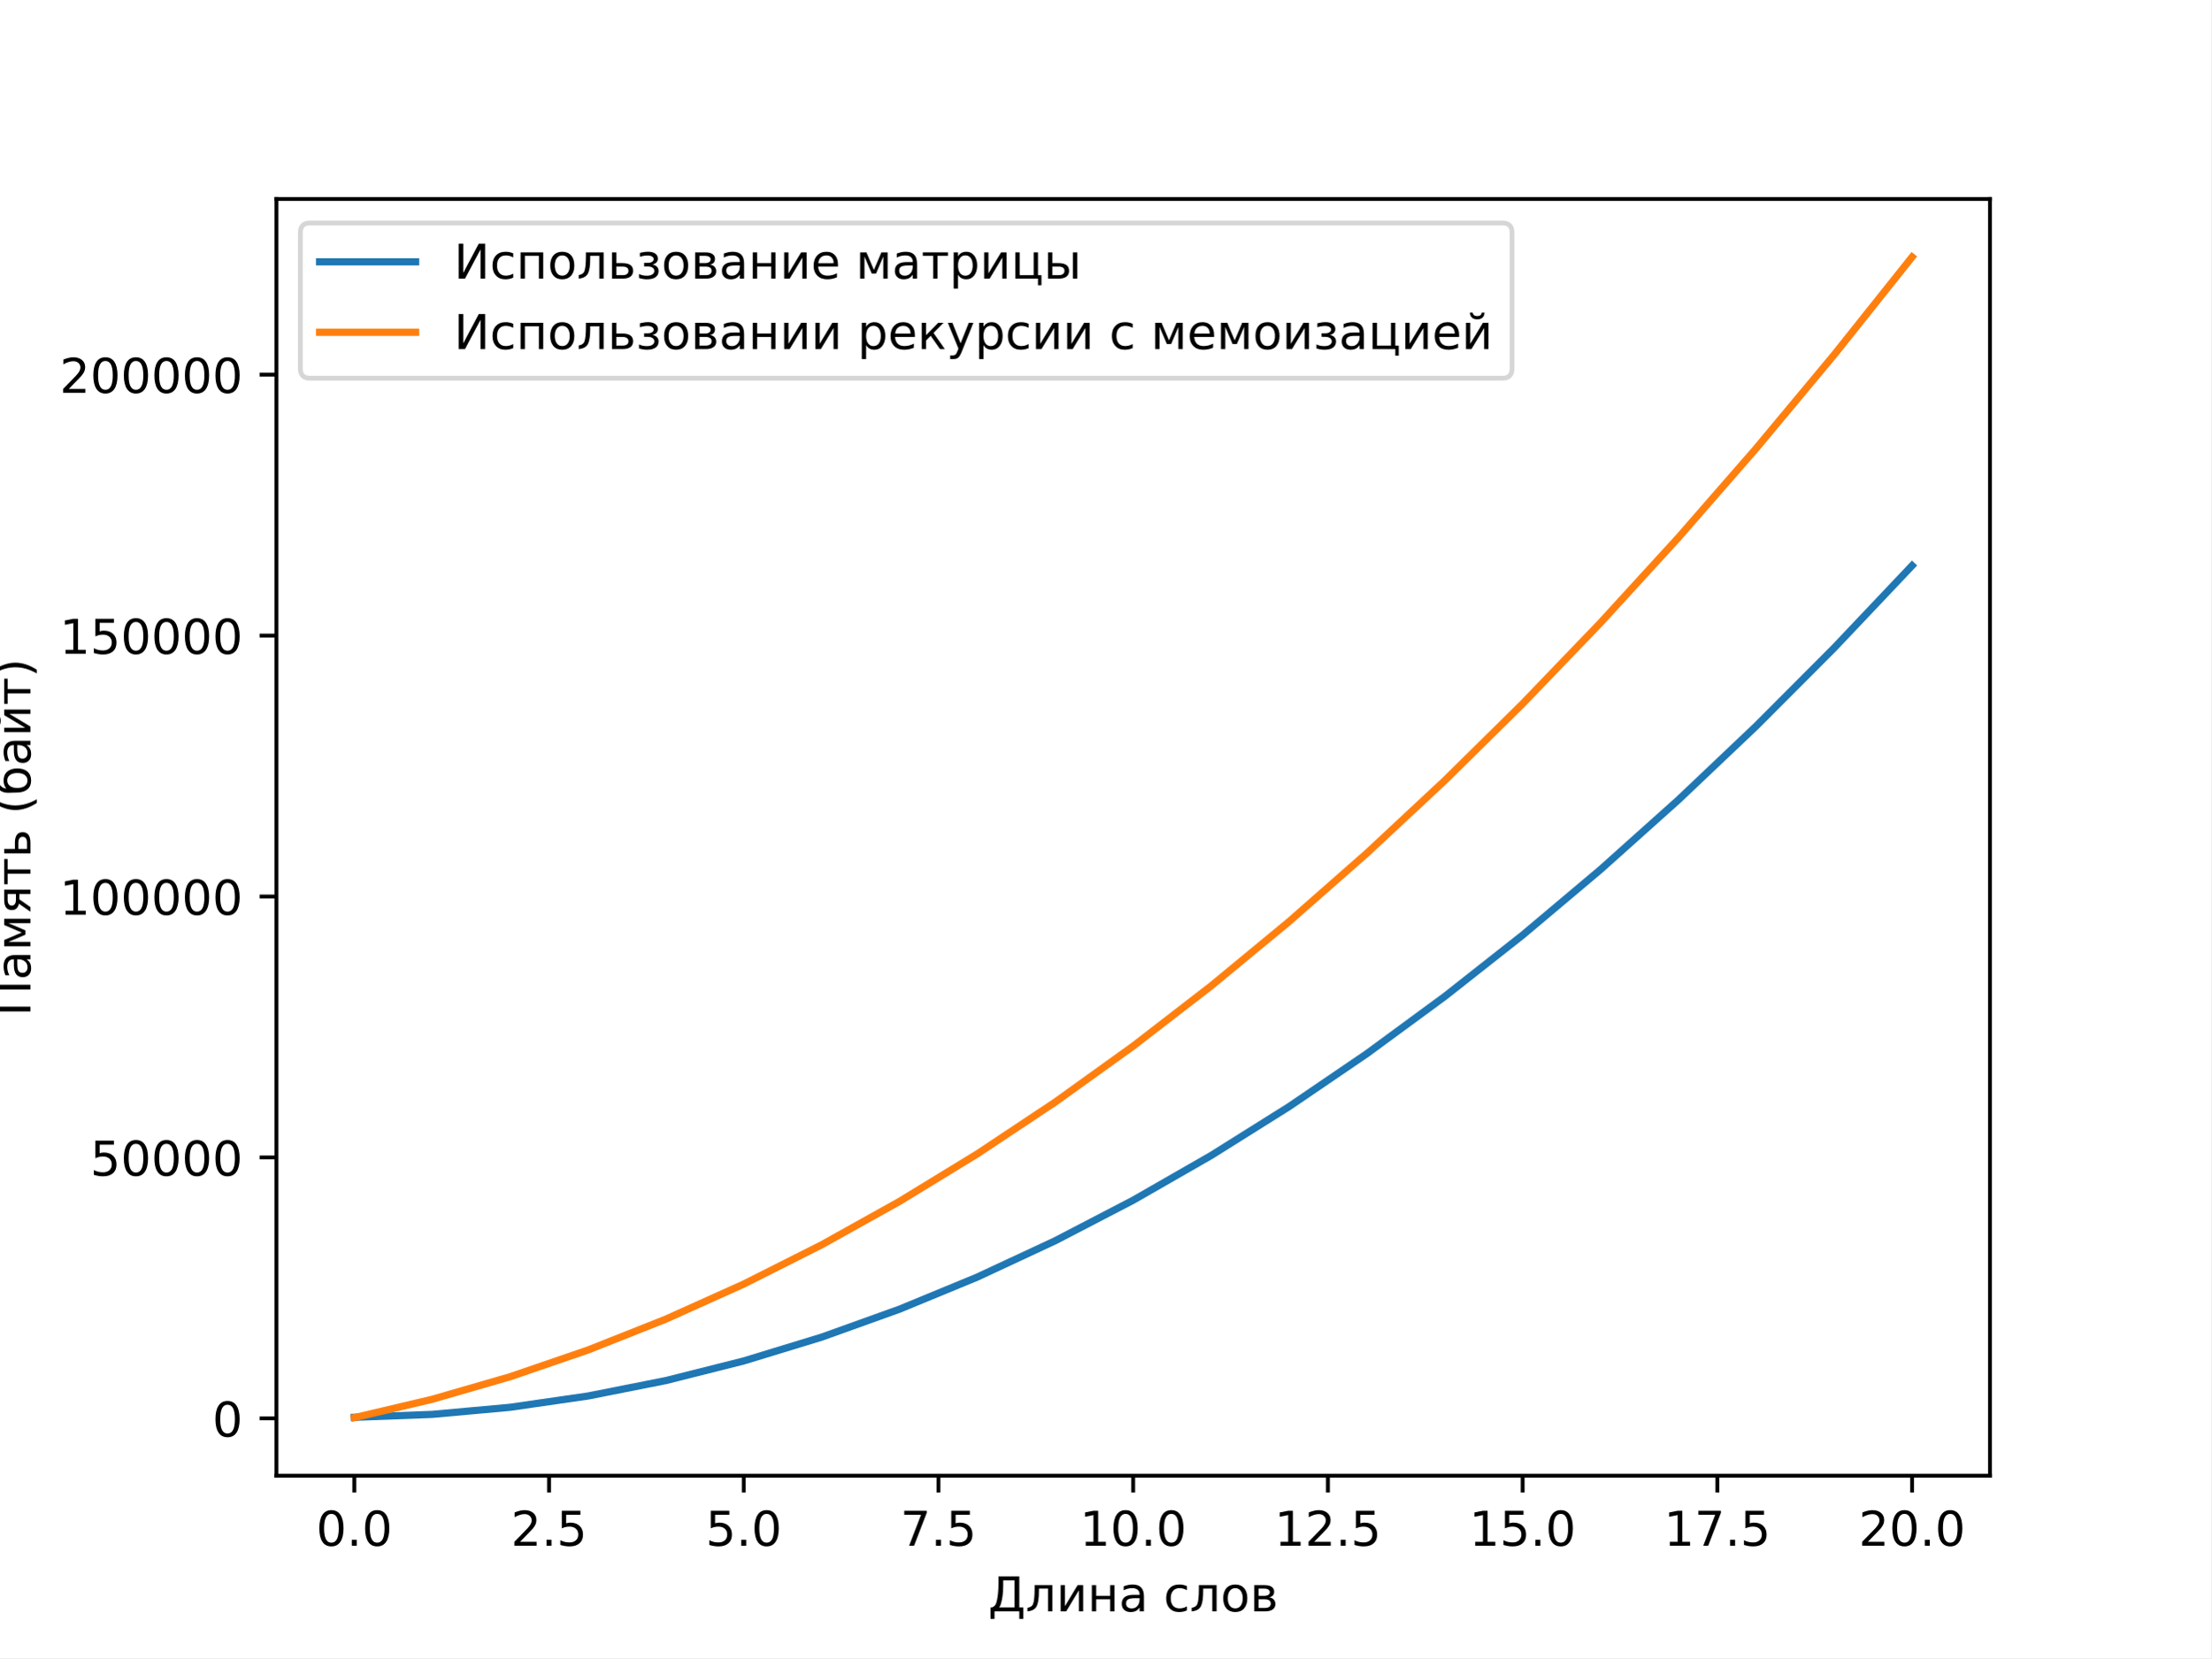
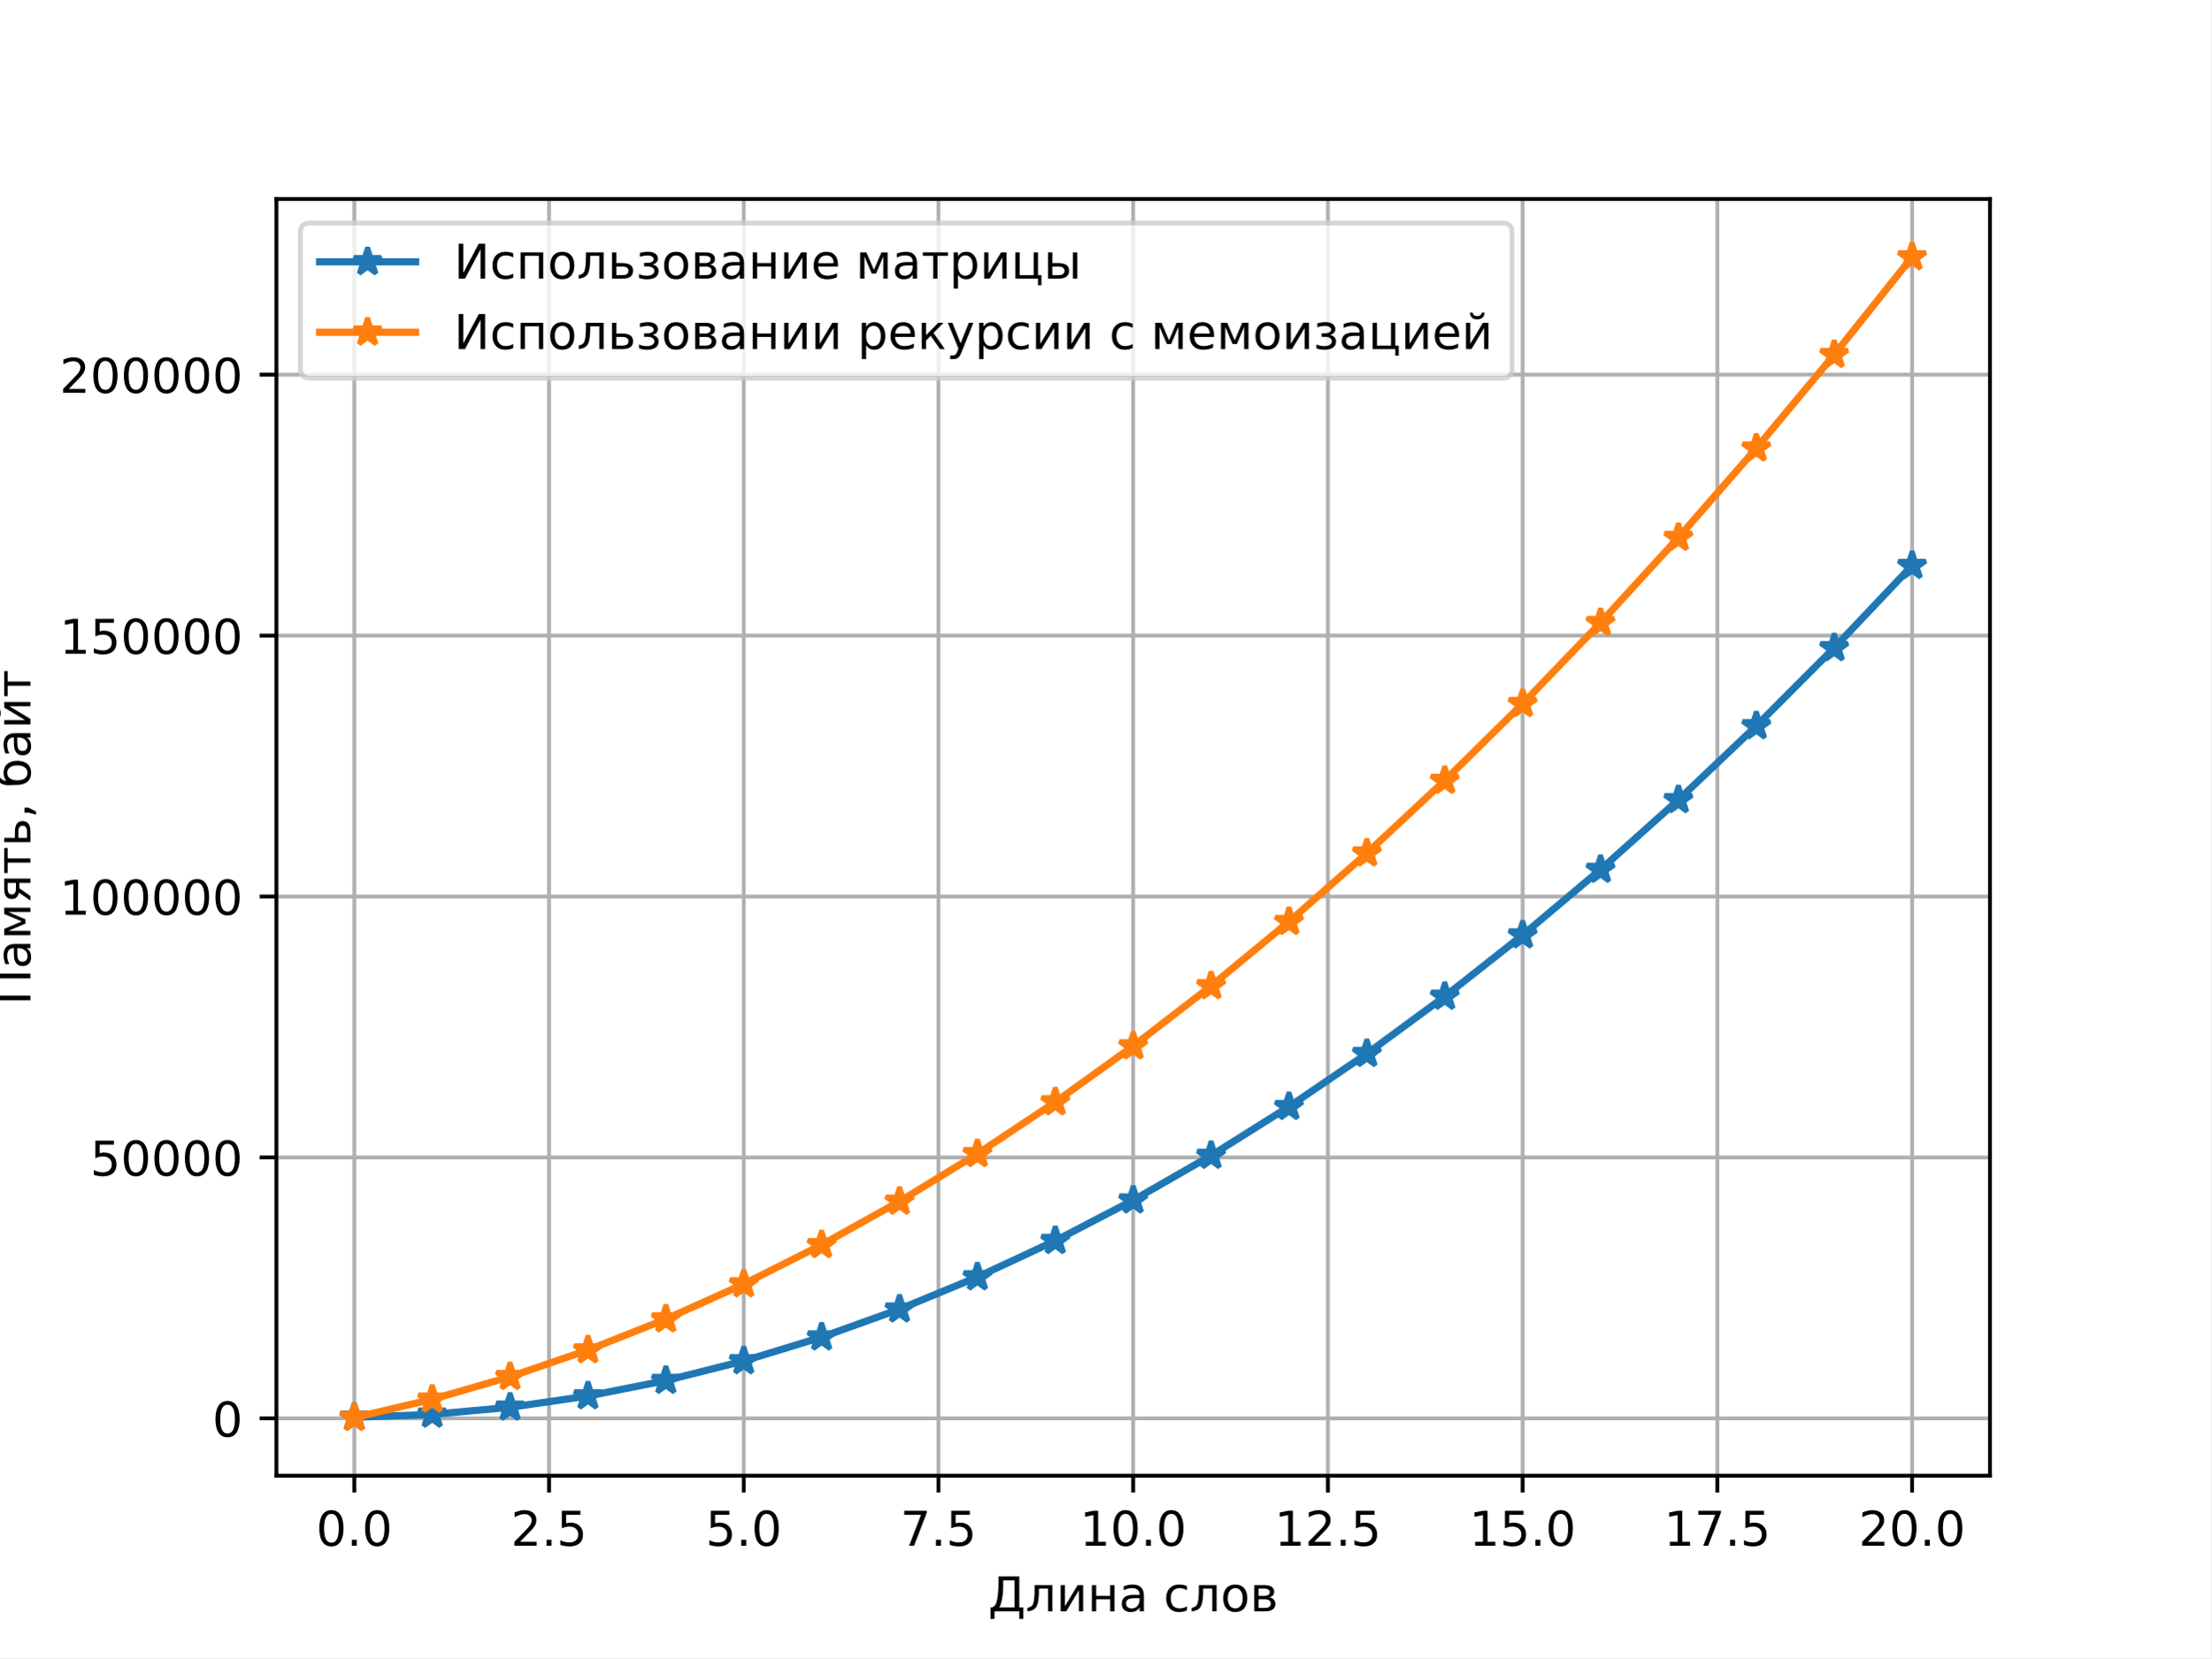
<svg xmlns="http://www.w3.org/2000/svg" xmlns:xlink="http://www.w3.org/1999/xlink" height="345.6pt" version="1.1" viewBox="0 0 460.8 345.6" width="460.8pt">
  <defs>
    <style type="text/css">*{stroke-linecap:butt;stroke-linejoin:round;}</style>
  </defs>
  <g id="figure_1">
    <g id="patch_1">
      <path d="M 0 345.6  L 460.8 345.6  L 460.8 0  L 0 0  z " style="fill:#ffffff;" />
    </g>
    <g id="axes_1">
      <g id="patch_2">
        <path d="M 57.6 307.584  L 414.72 307.584  L 414.72 41.472  L 57.6 41.472  z " style="fill:#ffffff;" />
      </g>
      <g id="matplotlib.axis_1">
        <g id="xtick_1">
          <g id="line2d_1">
+             <path clip-path="url(#pf366c580e3)" d="M 73.833 307.584  L 73.833 41.472  " style="fill:none;stroke:#b0b0b0;stroke-linecap:square;stroke-width:0.8;" />
+           </g>
+           <g id="line2d_2">
            <defs>
-               <path d="M 0 0  L 0 3.5  " id="m9f8db7ad5e" style="stroke:#000000;stroke-width:0.8;" />
+               <path d="M 0 0  L 0 3.5  " id="me7eee700e1" style="stroke:#000000;stroke-width:0.8;" />
            </defs>
            <g>
-               <use style="stroke:#000000;stroke-width:0.8;" x="73.833" xlink:href="#m9f8db7ad5e" y="307.584" />
+               <use style="stroke:#000000;stroke-width:0.8;" x="73.833" xlink:href="#me7eee700e1" y="307.584" />
            </g>
          </g>
          <g id="text_1">
            <g transform="translate(65.88116 322.1824)scale(0.1 -0.1)">
              <defs>
                <path d="M 2034 4250  Q 1547 4250 1301 3770  Q 1056 3291 1056 2328  Q 1056 1369 1301 889  Q 1547 409 2034 409  Q 2525 409 2770 889  Q 3016 1369 3016 2328  Q 3016 3291 2770 3770  Q 2525 4250 2034 4250  z M 2034 4750  Q 2819 4750 3233 4129  Q 3647 3509 3647 2328  Q 3647 1150 3233 529  Q 2819 -91 2034 -91  Q 1250 -91 836 529  Q 422 1150 422 2328  Q 422 3509 836 4129  Q 1250 4750 2034 4750  z " id="DejaVuSans-30" transform="scale(0.015625)" />
                <path d="M 684 794  L 1344 794  L 1344 0  L 684 0  L 684 794  z " id="DejaVuSans-2e" transform="scale(0.015625)" />
              </defs>
              <use xlink:href="#DejaVuSans-30" />
              <use x="63.623" xlink:href="#DejaVuSans-2e" />
              <use x="95.41" xlink:href="#DejaVuSans-30" />
            </g>
          </g>
        </g>
        <g id="xtick_2">
-           <g id="line2d_2">
-             <g>
-               <use style="stroke:#000000;stroke-width:0.8;" x="114.415" xlink:href="#m9f8db7ad5e" y="307.584" />
+           <g id="line2d_3">
+             <path clip-path="url(#pf366c580e3)" d="M 114.415 307.584  L 114.415 41.472  " style="fill:none;stroke:#b0b0b0;stroke-linecap:square;stroke-width:0.8;" />
+           </g>
+           <g id="line2d_4">
+             <g>
+               <use style="stroke:#000000;stroke-width:0.8;" x="114.415" xlink:href="#me7eee700e1" y="307.584" />
            </g>
          </g>
          <g id="text_2">
            <g transform="translate(106.463 322.1824)scale(0.1 -0.1)">
              <defs>
                <path d="M 1228 531  L 3431 531  L 3431 0  L 469 0  L 469 531  Q 828 903 1448 1529  Q 2069 2156 2228 2338  Q 2531 2678 2651 2914  Q 2772 3150 2772 3378  Q 2772 3750 2511 3984  Q 2250 4219 1831 4219  Q 1534 4219 1204 4116  Q 875 4013 500 3803  L 500 4441  Q 881 4594 1212 4672  Q 1544 4750 1819 4750  Q 2544 4750 2975 4387  Q 3406 4025 3406 3419  Q 3406 3131 3298 2873  Q 3191 2616 2906 2266  Q 2828 2175 2409 1742  Q 1991 1309 1228 531  z " id="DejaVuSans-32" transform="scale(0.015625)" />
                <path d="M 691 4666  L 3169 4666  L 3169 4134  L 1269 4134  L 1269 2991  Q 1406 3038 1543 3061  Q 1681 3084 1819 3084  Q 2600 3084 3056 2656  Q 3513 2228 3513 1497  Q 3513 744 3044 326  Q 2575 -91 1722 -91  Q 1428 -91 1123 -41  Q 819 9 494 109  L 494 744  Q 775 591 1075 516  Q 1375 441 1709 441  Q 2250 441 2565 725  Q 2881 1009 2881 1497  Q 2881 1984 2565 2268  Q 2250 2553 1709 2553  Q 1456 2553 1204 2497  Q 953 2441 691 2322  L 691 4666  z " id="DejaVuSans-35" transform="scale(0.015625)" />
              </defs>
              <use xlink:href="#DejaVuSans-32" />
              <use x="63.623" xlink:href="#DejaVuSans-2e" />
              <use x="95.41" xlink:href="#DejaVuSans-35" />
            </g>
          </g>
        </g>
        <g id="xtick_3">
-           <g id="line2d_3">
-             <g>
-               <use style="stroke:#000000;stroke-width:0.8;" x="154.996" xlink:href="#m9f8db7ad5e" y="307.584" />
+           <g id="line2d_5">
+             <path clip-path="url(#pf366c580e3)" d="M 154.996 307.584  L 154.996 41.472  " style="fill:none;stroke:#b0b0b0;stroke-linecap:square;stroke-width:0.8;" />
+           </g>
+           <g id="line2d_6">
+             <g>
+               <use style="stroke:#000000;stroke-width:0.8;" x="154.996" xlink:href="#me7eee700e1" y="307.584" />
            </g>
          </g>
          <g id="text_3">
            <g transform="translate(147.0448 322.1824)scale(0.1 -0.1)">
              <use xlink:href="#DejaVuSans-35" />
              <use x="63.623" xlink:href="#DejaVuSans-2e" />
              <use x="95.41" xlink:href="#DejaVuSans-30" />
            </g>
          </g>
        </g>
        <g id="xtick_4">
-           <g id="line2d_4">
-             <g>
-               <use style="stroke:#000000;stroke-width:0.8;" x="195.578" xlink:href="#m9f8db7ad5e" y="307.584" />
+           <g id="line2d_7">
+             <path clip-path="url(#pf366c580e3)" d="M 195.578 307.584  L 195.578 41.472  " style="fill:none;stroke:#b0b0b0;stroke-linecap:square;stroke-width:0.8;" />
+           </g>
+           <g id="line2d_8">
+             <g>
+               <use style="stroke:#000000;stroke-width:0.8;" x="195.578" xlink:href="#me7eee700e1" y="307.584" />
            </g>
          </g>
          <g id="text_4">
            <g transform="translate(187.6266 322.1824)scale(0.1 -0.1)">
              <defs>
                <path d="M 525 4666  L 3525 4666  L 3525 4397  L 1831 0  L 1172 0  L 2766 4134  L 525 4134  L 525 4666  z " id="DejaVuSans-37" transform="scale(0.015625)" />
              </defs>
              <use xlink:href="#DejaVuSans-37" />
              <use x="63.623" xlink:href="#DejaVuSans-2e" />
              <use x="95.41" xlink:href="#DejaVuSans-35" />
            </g>
          </g>
        </g>
        <g id="xtick_5">
-           <g id="line2d_5">
-             <g>
-               <use style="stroke:#000000;stroke-width:0.8;" x="236.16" xlink:href="#m9f8db7ad5e" y="307.584" />
+           <g id="line2d_9">
+             <path clip-path="url(#pf366c580e3)" d="M 236.16 307.584  L 236.16 41.472  " style="fill:none;stroke:#b0b0b0;stroke-linecap:square;stroke-width:0.8;" />
+           </g>
+           <g id="line2d_10">
+             <g>
+               <use style="stroke:#000000;stroke-width:0.8;" x="236.16" xlink:href="#me7eee700e1" y="307.584" />
            </g>
          </g>
          <g id="text_5">
            <g transform="translate(225.0272 322.1824)scale(0.1 -0.1)">
              <defs>
                <path d="M 794 531  L 1825 531  L 1825 4091  L 703 3866  L 703 4441  L 1819 4666  L 2450 4666  L 2450 531  L 3481 531  L 3481 0  L 794 0  L 794 531  z " id="DejaVuSans-31" transform="scale(0.015625)" />
              </defs>
              <use xlink:href="#DejaVuSans-31" />
              <use x="63.623" xlink:href="#DejaVuSans-30" />
              <use x="127.246" xlink:href="#DejaVuSans-2e" />
              <use x="159.033" xlink:href="#DejaVuSans-30" />
            </g>
          </g>
        </g>
        <g id="xtick_6">
-           <g id="line2d_6">
-             <g>
-               <use style="stroke:#000000;stroke-width:0.8;" x="276.742" xlink:href="#m9f8db7ad5e" y="307.584" />
+           <g id="line2d_11">
+             <path clip-path="url(#pf366c580e3)" d="M 276.742 307.584  L 276.742 41.472  " style="fill:none;stroke:#b0b0b0;stroke-linecap:square;stroke-width:0.8;" />
+           </g>
+           <g id="line2d_12">
+             <g>
+               <use style="stroke:#000000;stroke-width:0.8;" x="276.742" xlink:href="#me7eee700e1" y="307.584" />
            </g>
          </g>
          <g id="text_6">
            <g transform="translate(265.609 322.1824)scale(0.1 -0.1)">
              <use xlink:href="#DejaVuSans-31" />
              <use x="63.623" xlink:href="#DejaVuSans-32" />
              <use x="127.246" xlink:href="#DejaVuSans-2e" />
              <use x="159.033" xlink:href="#DejaVuSans-35" />
            </g>
          </g>
        </g>
        <g id="xtick_7">
-           <g id="line2d_7">
-             <g>
-               <use style="stroke:#000000;stroke-width:0.8;" x="317.324" xlink:href="#m9f8db7ad5e" y="307.584" />
+           <g id="line2d_13">
+             <path clip-path="url(#pf366c580e3)" d="M 317.324 307.584  L 317.324 41.472  " style="fill:none;stroke:#b0b0b0;stroke-linecap:square;stroke-width:0.8;" />
+           </g>
+           <g id="line2d_14">
+             <g>
+               <use style="stroke:#000000;stroke-width:0.8;" x="317.324" xlink:href="#me7eee700e1" y="307.584" />
            </g>
          </g>
          <g id="text_7">
            <g transform="translate(306.1908 322.1824)scale(0.1 -0.1)">
              <use xlink:href="#DejaVuSans-31" />
              <use x="63.623" xlink:href="#DejaVuSans-35" />
              <use x="127.246" xlink:href="#DejaVuSans-2e" />
              <use x="159.033" xlink:href="#DejaVuSans-30" />
            </g>
          </g>
        </g>
        <g id="xtick_8">
-           <g id="line2d_8">
-             <g>
-               <use style="stroke:#000000;stroke-width:0.8;" x="357.905" xlink:href="#m9f8db7ad5e" y="307.584" />
+           <g id="line2d_15">
+             <path clip-path="url(#pf366c580e3)" d="M 357.905 307.584  L 357.905 41.472  " style="fill:none;stroke:#b0b0b0;stroke-linecap:square;stroke-width:0.8;" />
+           </g>
+           <g id="line2d_16">
+             <g>
+               <use style="stroke:#000000;stroke-width:0.8;" x="357.905" xlink:href="#me7eee700e1" y="307.584" />
            </g>
          </g>
          <g id="text_8">
            <g transform="translate(346.7726 322.1824)scale(0.1 -0.1)">
              <use xlink:href="#DejaVuSans-31" />
              <use x="63.623" xlink:href="#DejaVuSans-37" />
              <use x="127.246" xlink:href="#DejaVuSans-2e" />
              <use x="159.033" xlink:href="#DejaVuSans-35" />
            </g>
          </g>
        </g>
        <g id="xtick_9">
-           <g id="line2d_9">
-             <g>
-               <use style="stroke:#000000;stroke-width:0.8;" x="398.487" xlink:href="#m9f8db7ad5e" y="307.584" />
+           <g id="line2d_17">
+             <path clip-path="url(#pf366c580e3)" d="M 398.487 307.584  L 398.487 41.472  " style="fill:none;stroke:#b0b0b0;stroke-linecap:square;stroke-width:0.8;" />
+           </g>
+           <g id="line2d_18">
+             <g>
+               <use style="stroke:#000000;stroke-width:0.8;" x="398.487" xlink:href="#me7eee700e1" y="307.584" />
            </g>
          </g>
          <g id="text_9">
            <g transform="translate(387.3545 322.1824)scale(0.1 -0.1)">
              <use xlink:href="#DejaVuSans-32" />
              <use x="63.623" xlink:href="#DejaVuSans-30" />
              <use x="127.246" xlink:href="#DejaVuSans-2e" />
              <use x="159.033" xlink:href="#DejaVuSans-30" />
            </g>
          </g>
        </g>
        <g id="text_10">
          <g transform="translate(205.935 335.8606)scale(0.1 -0.1)">
            <defs>
              <path d="M 1459 531  L 3522 531  L 3522 4134  L 2006 4134  L 2006 3472  Q 2006 1913 1656 878  Q 1584 666 1459 531  z M 538 531  Q 956 728 1075 1103  Q 1378 2066 1378 3784  L 1378 4666  L 4153 4666  L 4153 531  L 4684 531  L 4684 -1003  L 4153 -1003  L 4153 0  L 847 0  L 847 -1003  L 316 -1003  L 316 531  L 538 531  z " id="DejaVuSans-414" transform="scale(0.015625)" />
              <path d="M 238 0  L 238 478  Q 806 566 981 959  Q 1194 1513 1194 2928  L 1194 3500  L 3559 3500  L 3559 0  L 2984 0  L 2984 3041  L 1769 3041  L 1769 2694  Q 1769 1344 1494 738  Q 1200 91 238 0  z " id="DejaVuSans-43b" transform="scale(0.015625)" />
              <path d="M 3578 3500  L 3578 0  L 3006 0  L 3006 2809  L 1319 0  L 581 0  L 581 3500  L 1153 3500  L 1153 697  L 2838 3500  L 3578 3500  z " id="DejaVuSans-438" transform="scale(0.015625)" />
              <path d="M 581 3500  L 1159 3500  L 1159 2072  L 3025 2072  L 3025 3500  L 3603 3500  L 3603 0  L 3025 0  L 3025 1613  L 1159 1613  L 1159 0  L 581 0  L 581 3500  z " id="DejaVuSans-43d" transform="scale(0.015625)" />
              <path d="M 2194 1759  Q 1497 1759 1228 1600  Q 959 1441 959 1056  Q 959 750 1161 570  Q 1363 391 1709 391  Q 2188 391 2477 730  Q 2766 1069 2766 1631  L 2766 1759  L 2194 1759  z M 3341 1997  L 3341 0  L 2766 0  L 2766 531  Q 2569 213 2275 61  Q 1981 -91 1556 -91  Q 1019 -91 701 211  Q 384 513 384 1019  Q 384 1609 779 1909  Q 1175 2209 1959 2209  L 2766 2209  L 2766 2266  Q 2766 2663 2505 2880  Q 2244 3097 1772 3097  Q 1472 3097 1187 3025  Q 903 2953 641 2809  L 641 3341  Q 956 3463 1253 3523  Q 1550 3584 1831 3584  Q 2591 3584 2966 3190  Q 3341 2797 3341 1997  z " id="DejaVuSans-430" transform="scale(0.015625)" />
              <path id="DejaVuSans-20" transform="scale(0.015625)" />
              <path d="M 3122 3366  L 3122 2828  Q 2878 2963 2633 3030  Q 2388 3097 2138 3097  Q 1578 3097 1268 2742  Q 959 2388 959 1747  Q 959 1106 1268 751  Q 1578 397 2138 397  Q 2388 397 2633 464  Q 2878 531 3122 666  L 3122 134  Q 2881 22 2623 -34  Q 2366 -91 2075 -91  Q 1284 -91 818 406  Q 353 903 353 1747  Q 353 2603 823 3093  Q 1294 3584 2113 3584  Q 2378 3584 2631 3529  Q 2884 3475 3122 3366  z " id="DejaVuSans-441" transform="scale(0.015625)" />
              <path d="M 1959 3097  Q 1497 3097 1228 2736  Q 959 2375 959 1747  Q 959 1119 1226 758  Q 1494 397 1959 397  Q 2419 397 2687 759  Q 2956 1122 2956 1747  Q 2956 2369 2687 2733  Q 2419 3097 1959 3097  z M 1959 3584  Q 2709 3584 3137 3096  Q 3566 2609 3566 1747  Q 3566 888 3137 398  Q 2709 -91 1959 -91  Q 1206 -91 779 398  Q 353 888 353 1747  Q 353 2609 779 3096  Q 1206 3584 1959 3584  z " id="DejaVuSans-43e" transform="scale(0.015625)" />
              <path d="M 1156 1613  L 1156 459  L 1975 459  Q 2369 459 2575 607  Q 2781 756 2781 1038  Q 2781 1319 2575 1466  Q 2369 1613 1975 1613  L 1156 1613  z M 1156 3041  L 1156 2072  L 1913 2072  Q 2238 2072 2444 2201  Q 2650 2331 2650 2563  Q 2650 2794 2444 2917  Q 2238 3041 1913 3041  L 1156 3041  z M 581 3500  L 1950 3500  Q 2566 3500 2897 3275  Q 3228 3050 3228 2634  Q 3228 2313 3059 2123  Q 2891 1934 2559 1888  Q 2956 1813 3175 1575  Q 3394 1338 3394 981  Q 3394 513 3033 256  Q 2672 0 2003 0  L 581 0  L 581 3500  z " id="DejaVuSans-432" transform="scale(0.015625)" />
            </defs>
            <use xlink:href="#DejaVuSans-414" />
            <use x="78.125" xlink:href="#DejaVuSans-43b" />
            <use x="142.041" xlink:href="#DejaVuSans-438" />
            <use x="207.031" xlink:href="#DejaVuSans-43d" />
            <use x="272.412" xlink:href="#DejaVuSans-430" />
            <use x="333.691" xlink:href="#DejaVuSans-20" />
            <use x="365.479" xlink:href="#DejaVuSans-441" />
            <use x="420.459" xlink:href="#DejaVuSans-43b" />
            <use x="484.375" xlink:href="#DejaVuSans-43e" />
            <use x="545.557" xlink:href="#DejaVuSans-432" />
          </g>
        </g>
      </g>
      <g id="matplotlib.axis_2">
        <g id="ytick_1">
-           <g id="line2d_10">
+           <g id="line2d_19">
+             <path clip-path="url(#pf366c580e3)" d="M 57.6 295.632  L 414.72 295.632  " style="fill:none;stroke:#b0b0b0;stroke-linecap:square;stroke-width:0.8;" />
+           </g>
+           <g id="line2d_20">
            <defs>
-               <path d="M 0 0  L -3.5 0  " id="m4bc96b6826" style="stroke:#000000;stroke-width:0.8;" />
+               <path d="M 0 0  L -3.5 0  " id="m4c86ac497a" style="stroke:#000000;stroke-width:0.8;" />
            </defs>
            <g>
-               <use style="stroke:#000000;stroke-width:0.8;" x="57.6" xlink:href="#m4bc96b6826" y="295.632" />
+               <use style="stroke:#000000;stroke-width:0.8;" x="57.6" xlink:href="#m4c86ac497a" y="295.632" />
            </g>
          </g>
          <g id="text_11">
            <g transform="translate(44.2375 299.4308)scale(0.1 -0.1)">
              <use xlink:href="#DejaVuSans-30" />
            </g>
          </g>
        </g>
        <g id="ytick_2">
-           <g id="line2d_11">
-             <g>
-               <use style="stroke:#000000;stroke-width:0.8;" x="57.6" xlink:href="#m4bc96b6826" y="241.243" />
+           <g id="line2d_21">
+             <path clip-path="url(#pf366c580e3)" d="M 57.6 241.243  L 414.72 241.243  " style="fill:none;stroke:#b0b0b0;stroke-linecap:square;stroke-width:0.8;" />
+           </g>
+           <g id="line2d_22">
+             <g>
+               <use style="stroke:#000000;stroke-width:0.8;" x="57.6" xlink:href="#m4c86ac497a" y="241.243" />
            </g>
          </g>
          <g id="text_12">
            <g transform="translate(18.7875 245.0423)scale(0.1 -0.1)">
              <use xlink:href="#DejaVuSans-35" />
              <use x="63.623" xlink:href="#DejaVuSans-30" />
              <use x="127.246" xlink:href="#DejaVuSans-30" />
              <use x="190.869" xlink:href="#DejaVuSans-30" />
              <use x="254.492" xlink:href="#DejaVuSans-30" />
            </g>
          </g>
        </g>
        <g id="ytick_3">
-           <g id="line2d_12">
-             <g>
-               <use style="stroke:#000000;stroke-width:0.8;" x="57.6" xlink:href="#m4bc96b6826" y="186.855" />
+           <g id="line2d_23">
+             <path clip-path="url(#pf366c580e3)" d="M 57.6 186.855  L 414.72 186.855  " style="fill:none;stroke:#b0b0b0;stroke-linecap:square;stroke-width:0.8;" />
+           </g>
+           <g id="line2d_24">
+             <g>
+               <use style="stroke:#000000;stroke-width:0.8;" x="57.6" xlink:href="#m4c86ac497a" y="186.855" />
            </g>
          </g>
          <g id="text_13">
            <g transform="translate(12.425 190.6538)scale(0.1 -0.1)">
              <use xlink:href="#DejaVuSans-31" />
              <use x="63.623" xlink:href="#DejaVuSans-30" />
              <use x="127.246" xlink:href="#DejaVuSans-30" />
              <use x="190.869" xlink:href="#DejaVuSans-30" />
              <use x="254.492" xlink:href="#DejaVuSans-30" />
              <use x="318.115" xlink:href="#DejaVuSans-30" />
            </g>
          </g>
        </g>
        <g id="ytick_4">
-           <g id="line2d_13">
-             <g>
-               <use style="stroke:#000000;stroke-width:0.8;" x="57.6" xlink:href="#m4bc96b6826" y="132.466" />
+           <g id="line2d_25">
+             <path clip-path="url(#pf366c580e3)" d="M 57.6 132.466  L 414.72 132.466  " style="fill:none;stroke:#b0b0b0;stroke-linecap:square;stroke-width:0.8;" />
+           </g>
+           <g id="line2d_26">
+             <g>
+               <use style="stroke:#000000;stroke-width:0.8;" x="57.6" xlink:href="#m4c86ac497a" y="132.466" />
            </g>
          </g>
          <g id="text_14">
            <g transform="translate(12.425 136.2653)scale(0.1 -0.1)">
              <use xlink:href="#DejaVuSans-31" />
              <use x="63.623" xlink:href="#DejaVuSans-35" />
              <use x="127.246" xlink:href="#DejaVuSans-30" />
              <use x="190.869" xlink:href="#DejaVuSans-30" />
              <use x="254.492" xlink:href="#DejaVuSans-30" />
              <use x="318.115" xlink:href="#DejaVuSans-30" />
            </g>
          </g>
        </g>
        <g id="ytick_5">
-           <g id="line2d_14">
-             <g>
-               <use style="stroke:#000000;stroke-width:0.8;" x="57.6" xlink:href="#m4bc96b6826" y="78.078" />
+           <g id="line2d_27">
+             <path clip-path="url(#pf366c580e3)" d="M 57.6 78.078  L 414.72 78.078  " style="fill:none;stroke:#b0b0b0;stroke-linecap:square;stroke-width:0.8;" />
+           </g>
+           <g id="line2d_28">
+             <g>
+               <use style="stroke:#000000;stroke-width:0.8;" x="57.6" xlink:href="#m4c86ac497a" y="78.078" />
            </g>
          </g>
          <g id="text_15">
            <g transform="translate(12.425 81.87685)scale(0.1 -0.1)">
              <use xlink:href="#DejaVuSans-32" />
              <use x="63.623" xlink:href="#DejaVuSans-30" />
              <use x="127.246" xlink:href="#DejaVuSans-30" />
              <use x="190.869" xlink:href="#DejaVuSans-30" />
              <use x="254.492" xlink:href="#DejaVuSans-30" />
              <use x="318.115" xlink:href="#DejaVuSans-30" />
            </g>
          </g>
        </g>
        <g id="text_16">
-           <g transform="translate(6.345312 211.7913)rotate(-90)scale(0.1 -0.1)">
+           <g transform="translate(6.345312 209.4788)rotate(-90)scale(0.1 -0.1)">
            <defs>
              <path d="M 4184 4666  L 4184 0  L 3553 0  L 3553 4134  L 1259 4134  L 1259 0  L 628 0  L 628 4666  L 4184 4666  z " id="DejaVuSans-41f" transform="scale(0.015625)" />
              <path d="M 581 3500  L 1422 3500  L 2416 1156  L 3413 3500  L 4247 3500  L 4247 0  L 3669 0  L 3669 2950  L 2703 672  L 2128 672  L 1159 2950  L 1159 0  L 581 0  L 581 3500  z " id="DejaVuSans-43c" transform="scale(0.015625)" />
              <path d="M 1181 2491  Q 1181 2231 1381 2084  Q 1581 1938 1953 1938  L 2728 1938  L 2728 3041  L 1953 3041  Q 1581 3041 1381 2897  Q 1181 2753 1181 2491  z M 363 0  L 1431 1534  Q 1069 1616 828 1830  Q 588 2044 588 2491  Q 588 2997 923 3248  Q 1259 3500 1938 3500  L 3306 3500  L 3306 0  L 2728 0  L 2728 1478  L 2013 1478  L 981 0  L 363 0  z " id="DejaVuSans-44f" transform="scale(0.015625)" />
              <path d="M 188 3500  L 3541 3500  L 3541 3041  L 2147 3041  L 2147 0  L 1581 0  L 1581 3041  L 188 3041  L 188 3500  z " id="DejaVuSans-442" transform="scale(0.015625)" />
              <path d="M 2781 1038  Q 2781 1319 2576 1466  Q 2372 1613 1978 1613  L 1159 1613  L 1159 459  L 1978 459  Q 2372 459 2576 607  Q 2781 756 2781 1038  z M 581 3500  L 1159 3500  L 1159 2072  L 2003 2072  Q 2672 2072 3033 1817  Q 3394 1563 3394 1038  Q 3394 513 3033 256  Q 2672 0 2003 0  L 581 0  L 581 3500  z " id="DejaVuSans-44c" transform="scale(0.015625)" />
-               <path d="M 1984 4856  Q 1566 4138 1362 3434  Q 1159 2731 1159 2009  Q 1159 1288 1364 580  Q 1569 -128 1984 -844  L 1484 -844  Q 1016 -109 783 600  Q 550 1309 550 2009  Q 550 2706 781 3412  Q 1013 4119 1484 4856  L 1984 4856  z " id="DejaVuSans-28" transform="scale(0.015625)" />
+               <path d="M 750 794  L 1409 794  L 1409 256  L 897 -744  L 494 -744  L 750 256  L 750 794  z " id="DejaVuSans-2c" transform="scale(0.015625)" />
              <path d="M 1991 3584  Q 2741 3584 3169 3096  Q 3597 2609 3597 1747  Q 3597 888 3169 398  Q 2741 -91 1991 -91  Q 1238 -91 822 384  Q 406 859 384 1747  L 366 2463  Q 350 2834 350 2963  Q 350 3463 531 3831  Q 816 4409 1308 4659  Q 1800 4909 2625 4916  Q 3006 4919 3175 4972  L 3334 4516  Q 3181 4453 3041 4450  L 2259 4397  Q 1866 4369 1628 4231  Q 1006 3866 947 3388  L 925 3213  Q 1331 3584 1991 3584  z M 1991 3097  Q 1528 3097 1259 2736  Q 991 2375 991 1747  Q 991 1119 1258 758  Q 1525 397 1991 397  Q 2450 397 2719 759  Q 2988 1122 2988 1747  Q 2988 2369 2719 2733  Q 2450 3097 1991 3097  z " id="DejaVuSans-431" transform="scale(0.015625)" />
              <path d="M 3578 3500  L 3578 0  L 3006 0  L 3006 2809  L 1319 0  L 581 0  L 581 3500  L 1153 3500  L 1153 697  L 2838 3500  L 3578 3500  z M 1103 4862  L 1472 4862  Q 1506 4628 1657 4510  Q 1809 4393 2081 4393  Q 2350 4393 2500 4509  Q 2650 4625 2691 4862  L 3059 4862  Q 3028 4415 2781 4190  Q 2534 3965 2081 3965  Q 1628 3965 1381 4190  Q 1134 4415 1103 4862  z " id="DejaVuSans-439" transform="scale(0.015625)" />
-               <path d="M 513 4856  L 1013 4856  Q 1481 4119 1714 3412  Q 1947 2706 1947 2009  Q 1947 1309 1714 600  Q 1481 -109 1013 -844  L 513 -844  Q 928 -128 1133 580  Q 1338 1288 1338 2009  Q 1338 2731 1133 3434  Q 928 4138 513 4856  z " id="DejaVuSans-29" transform="scale(0.015625)" />
            </defs>
            <use xlink:href="#DejaVuSans-41f" />
            <use x="75.195" xlink:href="#DejaVuSans-430" />
            <use x="136.475" xlink:href="#DejaVuSans-43c" />
            <use x="211.914" xlink:href="#DejaVuSans-44f" />
            <use x="272.07" xlink:href="#DejaVuSans-442" />
            <use x="330.322" xlink:href="#DejaVuSans-44c" />
-             <use x="389.258" xlink:href="#DejaVuSans-20" />
-             <use x="421.045" xlink:href="#DejaVuSans-28" />
-             <use x="460.059" xlink:href="#DejaVuSans-431" />
-             <use x="521.729" xlink:href="#DejaVuSans-430" />
-             <use x="583.008" xlink:href="#DejaVuSans-439" />
-             <use x="647.998" xlink:href="#DejaVuSans-442" />
-             <use x="706.25" xlink:href="#DejaVuSans-29" />
-           </g>
-         </g>
-       </g>
-       <g id="line2d_15">
-         <path clip-path="url(#p104cc8a97e)" d="M 73.833 295.414  L 90.065 294.805  L 106.298 293.326  L 122.531 290.976  L 138.764 287.756  L 154.996 283.666  L 171.229 278.706  L 187.462 272.875  L 203.695 266.175  L 219.927 258.604  L 236.16 250.163  L 252.393 240.851  L 268.625 230.67  L 284.858 219.618  L 301.091 207.696  L 317.324 194.904  L 333.556 181.242  L 349.789 166.709  L 366.022 151.306  L 382.255 135.033  L 398.487 117.89  " style="fill:none;stroke:#1f77b4;stroke-linecap:square;stroke-width:1.5;" />
-       </g>
-       <g id="line2d_16">
-         <path clip-path="url(#p104cc8a97e)" d="M 73.833 295.488  L 90.065 291.659  L 106.298 286.96  L 122.531 281.391  L 138.764 274.951  L 154.996 267.641  L 171.229 259.461  L 187.462 250.411  L 203.695 240.49  L 219.927 229.7  L 236.16 218.039  L 252.393 205.508  L 268.625 192.106  L 284.858 177.835  L 301.091 162.693  L 317.324 146.681  L 333.556 129.799  L 349.789 112.047  L 366.022 93.424  L 382.255 73.931  L 398.487 53.568  " style="fill:none;stroke:#ff7f0e;stroke-linecap:square;stroke-width:1.5;" />
+             <use x="389.258" xlink:href="#DejaVuSans-2c" />
+             <use x="421.045" xlink:href="#DejaVuSans-20" />
+             <use x="452.832" xlink:href="#DejaVuSans-431" />
+             <use x="514.502" xlink:href="#DejaVuSans-430" />
+             <use x="575.781" xlink:href="#DejaVuSans-439" />
+             <use x="640.771" xlink:href="#DejaVuSans-442" />
+           </g>
+         </g>
+       </g>
+       <g id="line2d_29">
+         <path clip-path="url(#pf366c580e3)" d="M 73.833 295.414  L 90.065 294.805  L 106.298 293.326  L 122.531 290.976  L 138.764 287.756  L 154.996 283.666  L 171.229 278.706  L 187.462 272.875  L 203.695 266.175  L 219.927 258.604  L 236.16 250.163  L 252.393 240.851  L 268.625 230.67  L 284.858 219.618  L 301.091 207.696  L 317.324 194.904  L 333.556 181.242  L 349.789 166.709  L 366.022 151.306  L 382.255 135.033  L 398.487 117.89  " style="fill:none;stroke:#1f77b4;stroke-linecap:square;stroke-width:1.5;" />
+         <defs>
+           <path d="M 0 -3  L -0.674 -0.927  L -2.853 -0.927  L -1.09 0.354  L -1.763 2.427  L -0 1.146  L 1.763 2.427  L 1.09 0.354  L 2.853 -0.927  L 0.674 -0.927  z " id="m980ac0255e" style="stroke:#1f77b4;stroke-linejoin:bevel;" />
+         </defs>
+         <g clip-path="url(#pf366c580e3)">
+           <use style="fill:#1f77b4;stroke:#1f77b4;stroke-linejoin:bevel;" x="73.833" xlink:href="#m980ac0255e" y="295.414" />
+           <use style="fill:#1f77b4;stroke:#1f77b4;stroke-linejoin:bevel;" x="90.065" xlink:href="#m980ac0255e" y="294.805" />
+           <use style="fill:#1f77b4;stroke:#1f77b4;stroke-linejoin:bevel;" x="106.298" xlink:href="#m980ac0255e" y="293.326" />
+           <use style="fill:#1f77b4;stroke:#1f77b4;stroke-linejoin:bevel;" x="122.531" xlink:href="#m980ac0255e" y="290.976" />
+           <use style="fill:#1f77b4;stroke:#1f77b4;stroke-linejoin:bevel;" x="138.764" xlink:href="#m980ac0255e" y="287.756" />
+           <use style="fill:#1f77b4;stroke:#1f77b4;stroke-linejoin:bevel;" x="154.996" xlink:href="#m980ac0255e" y="283.666" />
+           <use style="fill:#1f77b4;stroke:#1f77b4;stroke-linejoin:bevel;" x="171.229" xlink:href="#m980ac0255e" y="278.706" />
+           <use style="fill:#1f77b4;stroke:#1f77b4;stroke-linejoin:bevel;" x="187.462" xlink:href="#m980ac0255e" y="272.875" />
+           <use style="fill:#1f77b4;stroke:#1f77b4;stroke-linejoin:bevel;" x="203.695" xlink:href="#m980ac0255e" y="266.175" />
+           <use style="fill:#1f77b4;stroke:#1f77b4;stroke-linejoin:bevel;" x="219.927" xlink:href="#m980ac0255e" y="258.604" />
+           <use style="fill:#1f77b4;stroke:#1f77b4;stroke-linejoin:bevel;" x="236.16" xlink:href="#m980ac0255e" y="250.163" />
+           <use style="fill:#1f77b4;stroke:#1f77b4;stroke-linejoin:bevel;" x="252.393" xlink:href="#m980ac0255e" y="240.851" />
+           <use style="fill:#1f77b4;stroke:#1f77b4;stroke-linejoin:bevel;" x="268.625" xlink:href="#m980ac0255e" y="230.67" />
+           <use style="fill:#1f77b4;stroke:#1f77b4;stroke-linejoin:bevel;" x="284.858" xlink:href="#m980ac0255e" y="219.618" />
+           <use style="fill:#1f77b4;stroke:#1f77b4;stroke-linejoin:bevel;" x="301.091" xlink:href="#m980ac0255e" y="207.696" />
+           <use style="fill:#1f77b4;stroke:#1f77b4;stroke-linejoin:bevel;" x="317.324" xlink:href="#m980ac0255e" y="194.904" />
+           <use style="fill:#1f77b4;stroke:#1f77b4;stroke-linejoin:bevel;" x="333.556" xlink:href="#m980ac0255e" y="181.242" />
+           <use style="fill:#1f77b4;stroke:#1f77b4;stroke-linejoin:bevel;" x="349.789" xlink:href="#m980ac0255e" y="166.709" />
+           <use style="fill:#1f77b4;stroke:#1f77b4;stroke-linejoin:bevel;" x="366.022" xlink:href="#m980ac0255e" y="151.306" />
+           <use style="fill:#1f77b4;stroke:#1f77b4;stroke-linejoin:bevel;" x="382.255" xlink:href="#m980ac0255e" y="135.033" />
+           <use style="fill:#1f77b4;stroke:#1f77b4;stroke-linejoin:bevel;" x="398.487" xlink:href="#m980ac0255e" y="117.89" />
+         </g>
+       </g>
+       <g id="line2d_30">
+         <path clip-path="url(#pf366c580e3)" d="M 73.833 295.488  L 90.065 291.659  L 106.298 286.96  L 122.531 281.391  L 138.764 274.951  L 154.996 267.641  L 171.229 259.461  L 187.462 250.411  L 203.695 240.49  L 219.927 229.7  L 236.16 218.039  L 252.393 205.508  L 268.625 192.106  L 284.858 177.835  L 301.091 162.693  L 317.324 146.681  L 333.556 129.799  L 349.789 112.047  L 366.022 93.424  L 382.255 73.931  L 398.487 53.568  " style="fill:none;stroke:#ff7f0e;stroke-linecap:square;stroke-width:1.5;" />
+         <defs>
+           <path d="M 0 -3  L -0.674 -0.927  L -2.853 -0.927  L -1.09 0.354  L -1.763 2.427  L -0 1.146  L 1.763 2.427  L 1.09 0.354  L 2.853 -0.927  L 0.674 -0.927  z " id="m3e31c14a57" style="stroke:#ff7f0e;stroke-linejoin:bevel;" />
+         </defs>
+         <g clip-path="url(#pf366c580e3)">
+           <use style="fill:#ff7f0e;stroke:#ff7f0e;stroke-linejoin:bevel;" x="73.833" xlink:href="#m3e31c14a57" y="295.488" />
+           <use style="fill:#ff7f0e;stroke:#ff7f0e;stroke-linejoin:bevel;" x="90.065" xlink:href="#m3e31c14a57" y="291.659" />
+           <use style="fill:#ff7f0e;stroke:#ff7f0e;stroke-linejoin:bevel;" x="106.298" xlink:href="#m3e31c14a57" y="286.96" />
+           <use style="fill:#ff7f0e;stroke:#ff7f0e;stroke-linejoin:bevel;" x="122.531" xlink:href="#m3e31c14a57" y="281.391" />
+           <use style="fill:#ff7f0e;stroke:#ff7f0e;stroke-linejoin:bevel;" x="138.764" xlink:href="#m3e31c14a57" y="274.951" />
+           <use style="fill:#ff7f0e;stroke:#ff7f0e;stroke-linejoin:bevel;" x="154.996" xlink:href="#m3e31c14a57" y="267.641" />
+           <use style="fill:#ff7f0e;stroke:#ff7f0e;stroke-linejoin:bevel;" x="171.229" xlink:href="#m3e31c14a57" y="259.461" />
+           <use style="fill:#ff7f0e;stroke:#ff7f0e;stroke-linejoin:bevel;" x="187.462" xlink:href="#m3e31c14a57" y="250.411" />
+           <use style="fill:#ff7f0e;stroke:#ff7f0e;stroke-linejoin:bevel;" x="203.695" xlink:href="#m3e31c14a57" y="240.49" />
+           <use style="fill:#ff7f0e;stroke:#ff7f0e;stroke-linejoin:bevel;" x="219.927" xlink:href="#m3e31c14a57" y="229.7" />
+           <use style="fill:#ff7f0e;stroke:#ff7f0e;stroke-linejoin:bevel;" x="236.16" xlink:href="#m3e31c14a57" y="218.039" />
+           <use style="fill:#ff7f0e;stroke:#ff7f0e;stroke-linejoin:bevel;" x="252.393" xlink:href="#m3e31c14a57" y="205.508" />
+           <use style="fill:#ff7f0e;stroke:#ff7f0e;stroke-linejoin:bevel;" x="268.625" xlink:href="#m3e31c14a57" y="192.106" />
+           <use style="fill:#ff7f0e;stroke:#ff7f0e;stroke-linejoin:bevel;" x="284.858" xlink:href="#m3e31c14a57" y="177.835" />
+           <use style="fill:#ff7f0e;stroke:#ff7f0e;stroke-linejoin:bevel;" x="301.091" xlink:href="#m3e31c14a57" y="162.693" />
+           <use style="fill:#ff7f0e;stroke:#ff7f0e;stroke-linejoin:bevel;" x="317.324" xlink:href="#m3e31c14a57" y="146.681" />
+           <use style="fill:#ff7f0e;stroke:#ff7f0e;stroke-linejoin:bevel;" x="333.556" xlink:href="#m3e31c14a57" y="129.799" />
+           <use style="fill:#ff7f0e;stroke:#ff7f0e;stroke-linejoin:bevel;" x="349.789" xlink:href="#m3e31c14a57" y="112.047" />
+           <use style="fill:#ff7f0e;stroke:#ff7f0e;stroke-linejoin:bevel;" x="366.022" xlink:href="#m3e31c14a57" y="93.424" />
+           <use style="fill:#ff7f0e;stroke:#ff7f0e;stroke-linejoin:bevel;" x="382.255" xlink:href="#m3e31c14a57" y="73.931" />
+           <use style="fill:#ff7f0e;stroke:#ff7f0e;stroke-linejoin:bevel;" x="398.487" xlink:href="#m3e31c14a57" y="53.568" />
+         </g>
      </g>
      <g id="patch_3">
        <path d="M 57.6 307.584  L 57.6 41.472  " style="fill:none;stroke:#000000;stroke-linecap:square;stroke-linejoin:miter;stroke-width:0.8;" />
      </g>
      <g id="patch_4">
        <path d="M 414.72 307.584  L 414.72 41.472  " style="fill:none;stroke:#000000;stroke-linecap:square;stroke-linejoin:miter;stroke-width:0.8;" />
      </g>
      <g id="patch_5">
        <path d="M 57.6 307.584  L 414.72 307.584  " style="fill:none;stroke:#000000;stroke-linecap:square;stroke-linejoin:miter;stroke-width:0.8;" />
      </g>
      <g id="patch_6">
        <path d="M 57.6 41.472  L 414.72 41.472  " style="fill:none;stroke:#000000;stroke-linecap:square;stroke-linejoin:miter;stroke-width:0.8;" />
      </g>
      <g id="legend_1">
        <g id="patch_7">
          <path d="M 64.6 78.828  L 313.111 78.828  Q 315.111 78.828 315.111 76.828  L 315.111 48.472  Q 315.111 46.472 313.111 46.472  L 64.6 46.472  Q 62.6 46.472 62.6 48.472  L 62.6 76.828  Q 62.6 78.828 64.6 78.828  z " style="fill:#ffffff;opacity:0.8;stroke:#cccccc;stroke-linejoin:miter;" />
        </g>
-         <g id="line2d_17">
+         <g id="line2d_31">
          <path d="M 66.6 54.57  L 86.6 54.57  " style="fill:none;stroke:#1f77b4;stroke-linecap:square;stroke-width:1.5;" />
        </g>
-         <g id="line2d_18" />
+         <g id="line2d_32">
+           <g>
+             <use style="fill:#1f77b4;stroke:#1f77b4;stroke-linejoin:bevel;" x="76.6" xlink:href="#m980ac0255e" y="54.57" />
+           </g>
+         </g>
        <g id="text_17">
          <g transform="translate(94.6 58.07044)scale(0.1 -0.1)">
            <defs>
              <path d="M 4159 4666  L 4159 0  L 3547 0  L 3547 3903  L 1478 0  L 628 0  L 628 4666  L 1241 4666  L 1241 763  L 3309 4666  L 4159 4666  z " id="DejaVuSans-418" transform="scale(0.015625)" />
              <path d="M 3603 3500  L 3603 0  L 3025 0  L 3025 3041  L 1159 3041  L 1159 0  L 581 0  L 581 3500  L 3603 3500  z " id="DejaVuSans-43f" transform="scale(0.015625)" />
              <path d="M 2206 1888  Q 2594 1813 2809 1584  Q 3025 1356 3025 1019  Q 3025 478 2622 193  Q 2219 -91 1475 -91  Q 1225 -91 961 -47  Q 697 -3 416 84  L 416 619  Q 638 503 903 445  Q 1169 388 1459 388  Q 1931 388 2195 563  Q 2459 738 2459 1019  Q 2459 1294 2225 1461  Q 1991 1628 1563 1628  L 1100 1628  L 1100 2103  L 1584 2103  Q 1947 2103 2158 2242  Q 2369 2381 2369 2600  Q 2369 2800 2151 2944  Q 1934 3088 1563 3088  Q 1341 3088 1089 3047  Q 838 3006 534 2916  L 534 3438  Q 841 3513 1106 3550  Q 1372 3588 1609 3588  Q 2222 3588 2576 3342  Q 2931 3097 2931 2656  Q 2931 2366 2743 2164  Q 2556 1963 2206 1888  z " id="DejaVuSans-437" transform="scale(0.015625)" />
              <path d="M 3597 1894  L 3597 1613  L 953 1613  Q 991 1019 1311 708  Q 1631 397 2203 397  Q 2534 397 2845 478  Q 3156 559 3463 722  L 3463 178  Q 3153 47 2828 -22  Q 2503 -91 2169 -91  Q 1331 -91 842 396  Q 353 884 353 1716  Q 353 2575 817 3079  Q 1281 3584 2069 3584  Q 2775 3584 3186 3129  Q 3597 2675 3597 1894  z M 3022 2063  Q 3016 2534 2758 2815  Q 2500 3097 2075 3097  Q 1594 3097 1305 2825  Q 1016 2553 972 2059  L 3022 2063  z " id="DejaVuSans-435" transform="scale(0.015625)" />
              <path d="M 1159 525  L 1159 -1331  L 581 -1331  L 581 3500  L 1159 3500  L 1159 2969  Q 1341 3281 1617 3432  Q 1894 3584 2278 3584  Q 2916 3584 3314 3078  Q 3713 2572 3713 1747  Q 3713 922 3314 415  Q 2916 -91 2278 -91  Q 1894 -91 1617 61  Q 1341 213 1159 525  z M 3116 1747  Q 3116 2381 2855 2742  Q 2594 3103 2138 3103  Q 1681 3103 1420 2742  Q 1159 2381 1159 1747  Q 1159 1113 1420 752  Q 1681 391 2138 391  Q 2594 391 2855 752  Q 3116 1113 3116 1747  z " id="DejaVuSans-440" transform="scale(0.015625)" />
              <path d="M 3603 0  L 581 0  L 581 3500  L 1159 3500  L 1159 459  L 3025 459  L 3025 3500  L 3603 3500  L 3603 459  L 4063 459  L 4063 -884  L 3603 -884  L 3603 0  z " id="DejaVuSans-446" transform="scale(0.015625)" />
              <path d="M 3909 3500  L 4484 3500  L 4484 0  L 3909 0  L 3909 3500  z M 4197 3584  L 4197 3584  z M 2781 1038  Q 2781 1319 2576 1466  Q 2372 1613 1978 1613  L 1159 1613  L 1159 459  L 1978 459  Q 2372 459 2576 607  Q 2781 756 2781 1038  z M 581 3500  L 1159 3500  L 1159 2072  L 2003 2072  Q 2672 2072 3033 1817  Q 3394 1563 3394 1038  Q 3394 513 3033 256  Q 2672 0 2003 0  L 581 0  L 581 3500  z " id="DejaVuSans-44b" transform="scale(0.015625)" />
            </defs>
            <use xlink:href="#DejaVuSans-418" />
            <use x="74.805" xlink:href="#DejaVuSans-441" />
            <use x="129.785" xlink:href="#DejaVuSans-43f" />
            <use x="195.166" xlink:href="#DejaVuSans-43e" />
            <use x="256.348" xlink:href="#DejaVuSans-43b" />
            <use x="320.264" xlink:href="#DejaVuSans-44c" />
            <use x="379.199" xlink:href="#DejaVuSans-437" />
            <use x="432.373" xlink:href="#DejaVuSans-43e" />
            <use x="493.555" xlink:href="#DejaVuSans-432" />
            <use x="552.49" xlink:href="#DejaVuSans-430" />
            <use x="613.77" xlink:href="#DejaVuSans-43d" />
            <use x="679.15" xlink:href="#DejaVuSans-438" />
            <use x="744.141" xlink:href="#DejaVuSans-435" />
            <use x="805.664" xlink:href="#DejaVuSans-20" />
            <use x="837.451" xlink:href="#DejaVuSans-43c" />
            <use x="912.891" xlink:href="#DejaVuSans-430" />
            <use x="974.17" xlink:href="#DejaVuSans-442" />
            <use x="1032.422" xlink:href="#DejaVuSans-440" />
            <use x="1095.898" xlink:href="#DejaVuSans-438" />
            <use x="1160.889" xlink:href="#DejaVuSans-446" />
            <use x="1228.955" xlink:href="#DejaVuSans-44b" />
          </g>
        </g>
-         <g id="line2d_19">
+         <g id="line2d_33">
          <path d="M 66.6 69.249  L 86.6 69.249  " style="fill:none;stroke:#ff7f0e;stroke-linecap:square;stroke-width:1.5;" />
        </g>
-         <g id="line2d_20" />
+         <g id="line2d_34">
+           <g>
+             <use style="fill:#ff7f0e;stroke:#ff7f0e;stroke-linejoin:bevel;" x="76.6" xlink:href="#m3e31c14a57" y="69.249" />
+           </g>
+         </g>
        <g id="text_18">
          <g transform="translate(94.6 72.74856)scale(0.1 -0.1)">
            <defs>
              <path d="M 581 3500  L 1153 3500  L 1153 1856  L 2775 3500  L 3481 3500  L 2144 2147  L 3653 0  L 3009 0  L 1769 1766  L 1153 1141  L 1153 0  L 581 0  L 581 3500  z " id="DejaVuSans-43a" transform="scale(0.015625)" />
              <path d="M 2059 -325  Q 1816 -950 1584 -1140  Q 1353 -1331 966 -1331  L 506 -1331  L 506 -850  L 844 -850  Q 1081 -850 1212 -737  Q 1344 -625 1503 -206  L 1606 56  L 191 3500  L 800 3500  L 1894 763  L 2988 3500  L 3597 3500  L 2059 -325  z " id="DejaVuSans-443" transform="scale(0.015625)" />
            </defs>
            <use xlink:href="#DejaVuSans-418" />
            <use x="74.805" xlink:href="#DejaVuSans-441" />
            <use x="129.785" xlink:href="#DejaVuSans-43f" />
            <use x="195.166" xlink:href="#DejaVuSans-43e" />
            <use x="256.348" xlink:href="#DejaVuSans-43b" />
            <use x="320.264" xlink:href="#DejaVuSans-44c" />
            <use x="379.199" xlink:href="#DejaVuSans-437" />
            <use x="432.373" xlink:href="#DejaVuSans-43e" />
            <use x="493.555" xlink:href="#DejaVuSans-432" />
            <use x="552.49" xlink:href="#DejaVuSans-430" />
            <use x="613.77" xlink:href="#DejaVuSans-43d" />
            <use x="679.15" xlink:href="#DejaVuSans-438" />
            <use x="744.141" xlink:href="#DejaVuSans-438" />
            <use x="809.131" xlink:href="#DejaVuSans-20" />
            <use x="840.918" xlink:href="#DejaVuSans-440" />
            <use x="904.395" xlink:href="#DejaVuSans-435" />
            <use x="965.918" xlink:href="#DejaVuSans-43a" />
            <use x="1026.318" xlink:href="#DejaVuSans-443" />
            <use x="1085.498" xlink:href="#DejaVuSans-440" />
            <use x="1148.975" xlink:href="#DejaVuSans-441" />
            <use x="1203.955" xlink:href="#DejaVuSans-438" />
            <use x="1268.945" xlink:href="#DejaVuSans-438" />
            <use x="1333.936" xlink:href="#DejaVuSans-20" />
            <use x="1365.723" xlink:href="#DejaVuSans-441" />
            <use x="1420.703" xlink:href="#DejaVuSans-20" />
            <use x="1452.49" xlink:href="#DejaVuSans-43c" />
            <use x="1527.93" xlink:href="#DejaVuSans-435" />
            <use x="1589.453" xlink:href="#DejaVuSans-43c" />
            <use x="1664.893" xlink:href="#DejaVuSans-43e" />
            <use x="1726.074" xlink:href="#DejaVuSans-438" />
            <use x="1791.064" xlink:href="#DejaVuSans-437" />
            <use x="1844.238" xlink:href="#DejaVuSans-430" />
            <use x="1905.518" xlink:href="#DejaVuSans-446" />
            <use x="1973.584" xlink:href="#DejaVuSans-438" />
            <use x="2038.574" xlink:href="#DejaVuSans-435" />
            <use x="2100.098" xlink:href="#DejaVuSans-439" />
          </g>
        </g>
      </g>
    </g>
  </g>
  <defs>
-     <clipPath id="p104cc8a97e">
+     <clipPath id="pf366c580e3">
      <rect height="266.112" width="357.12" x="57.6" y="41.472" />
    </clipPath>
  </defs>
</svg>
